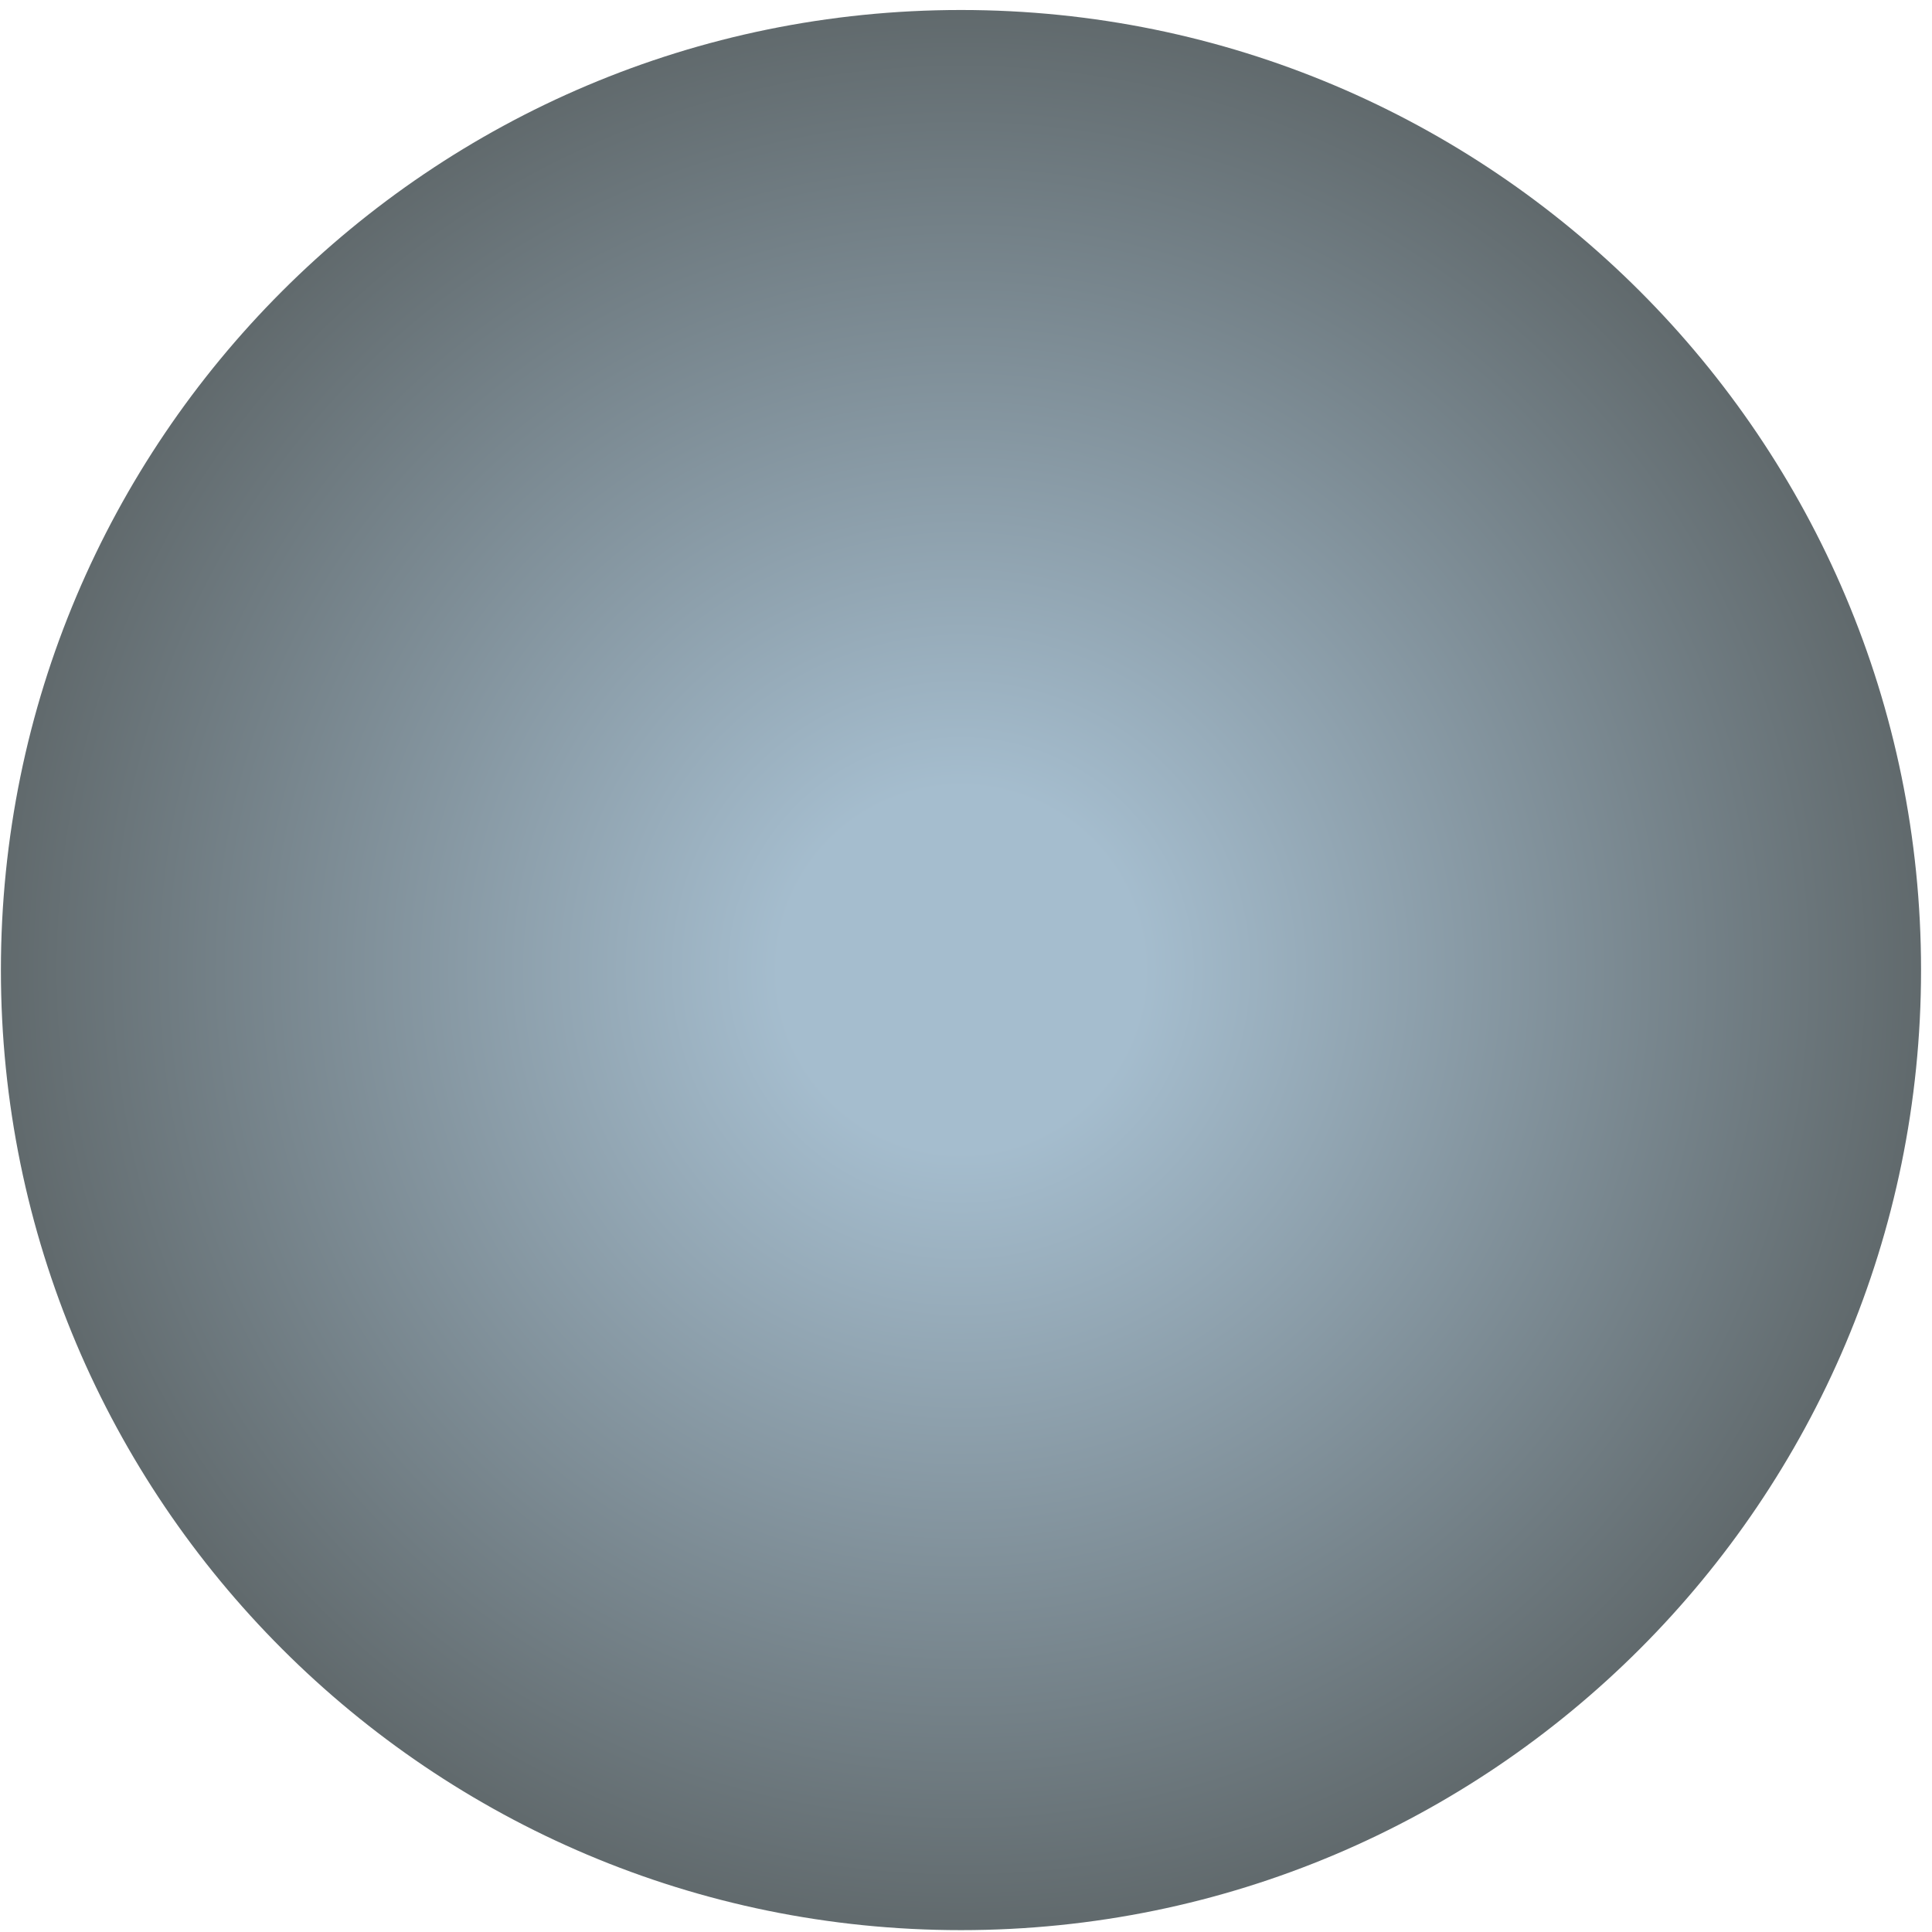
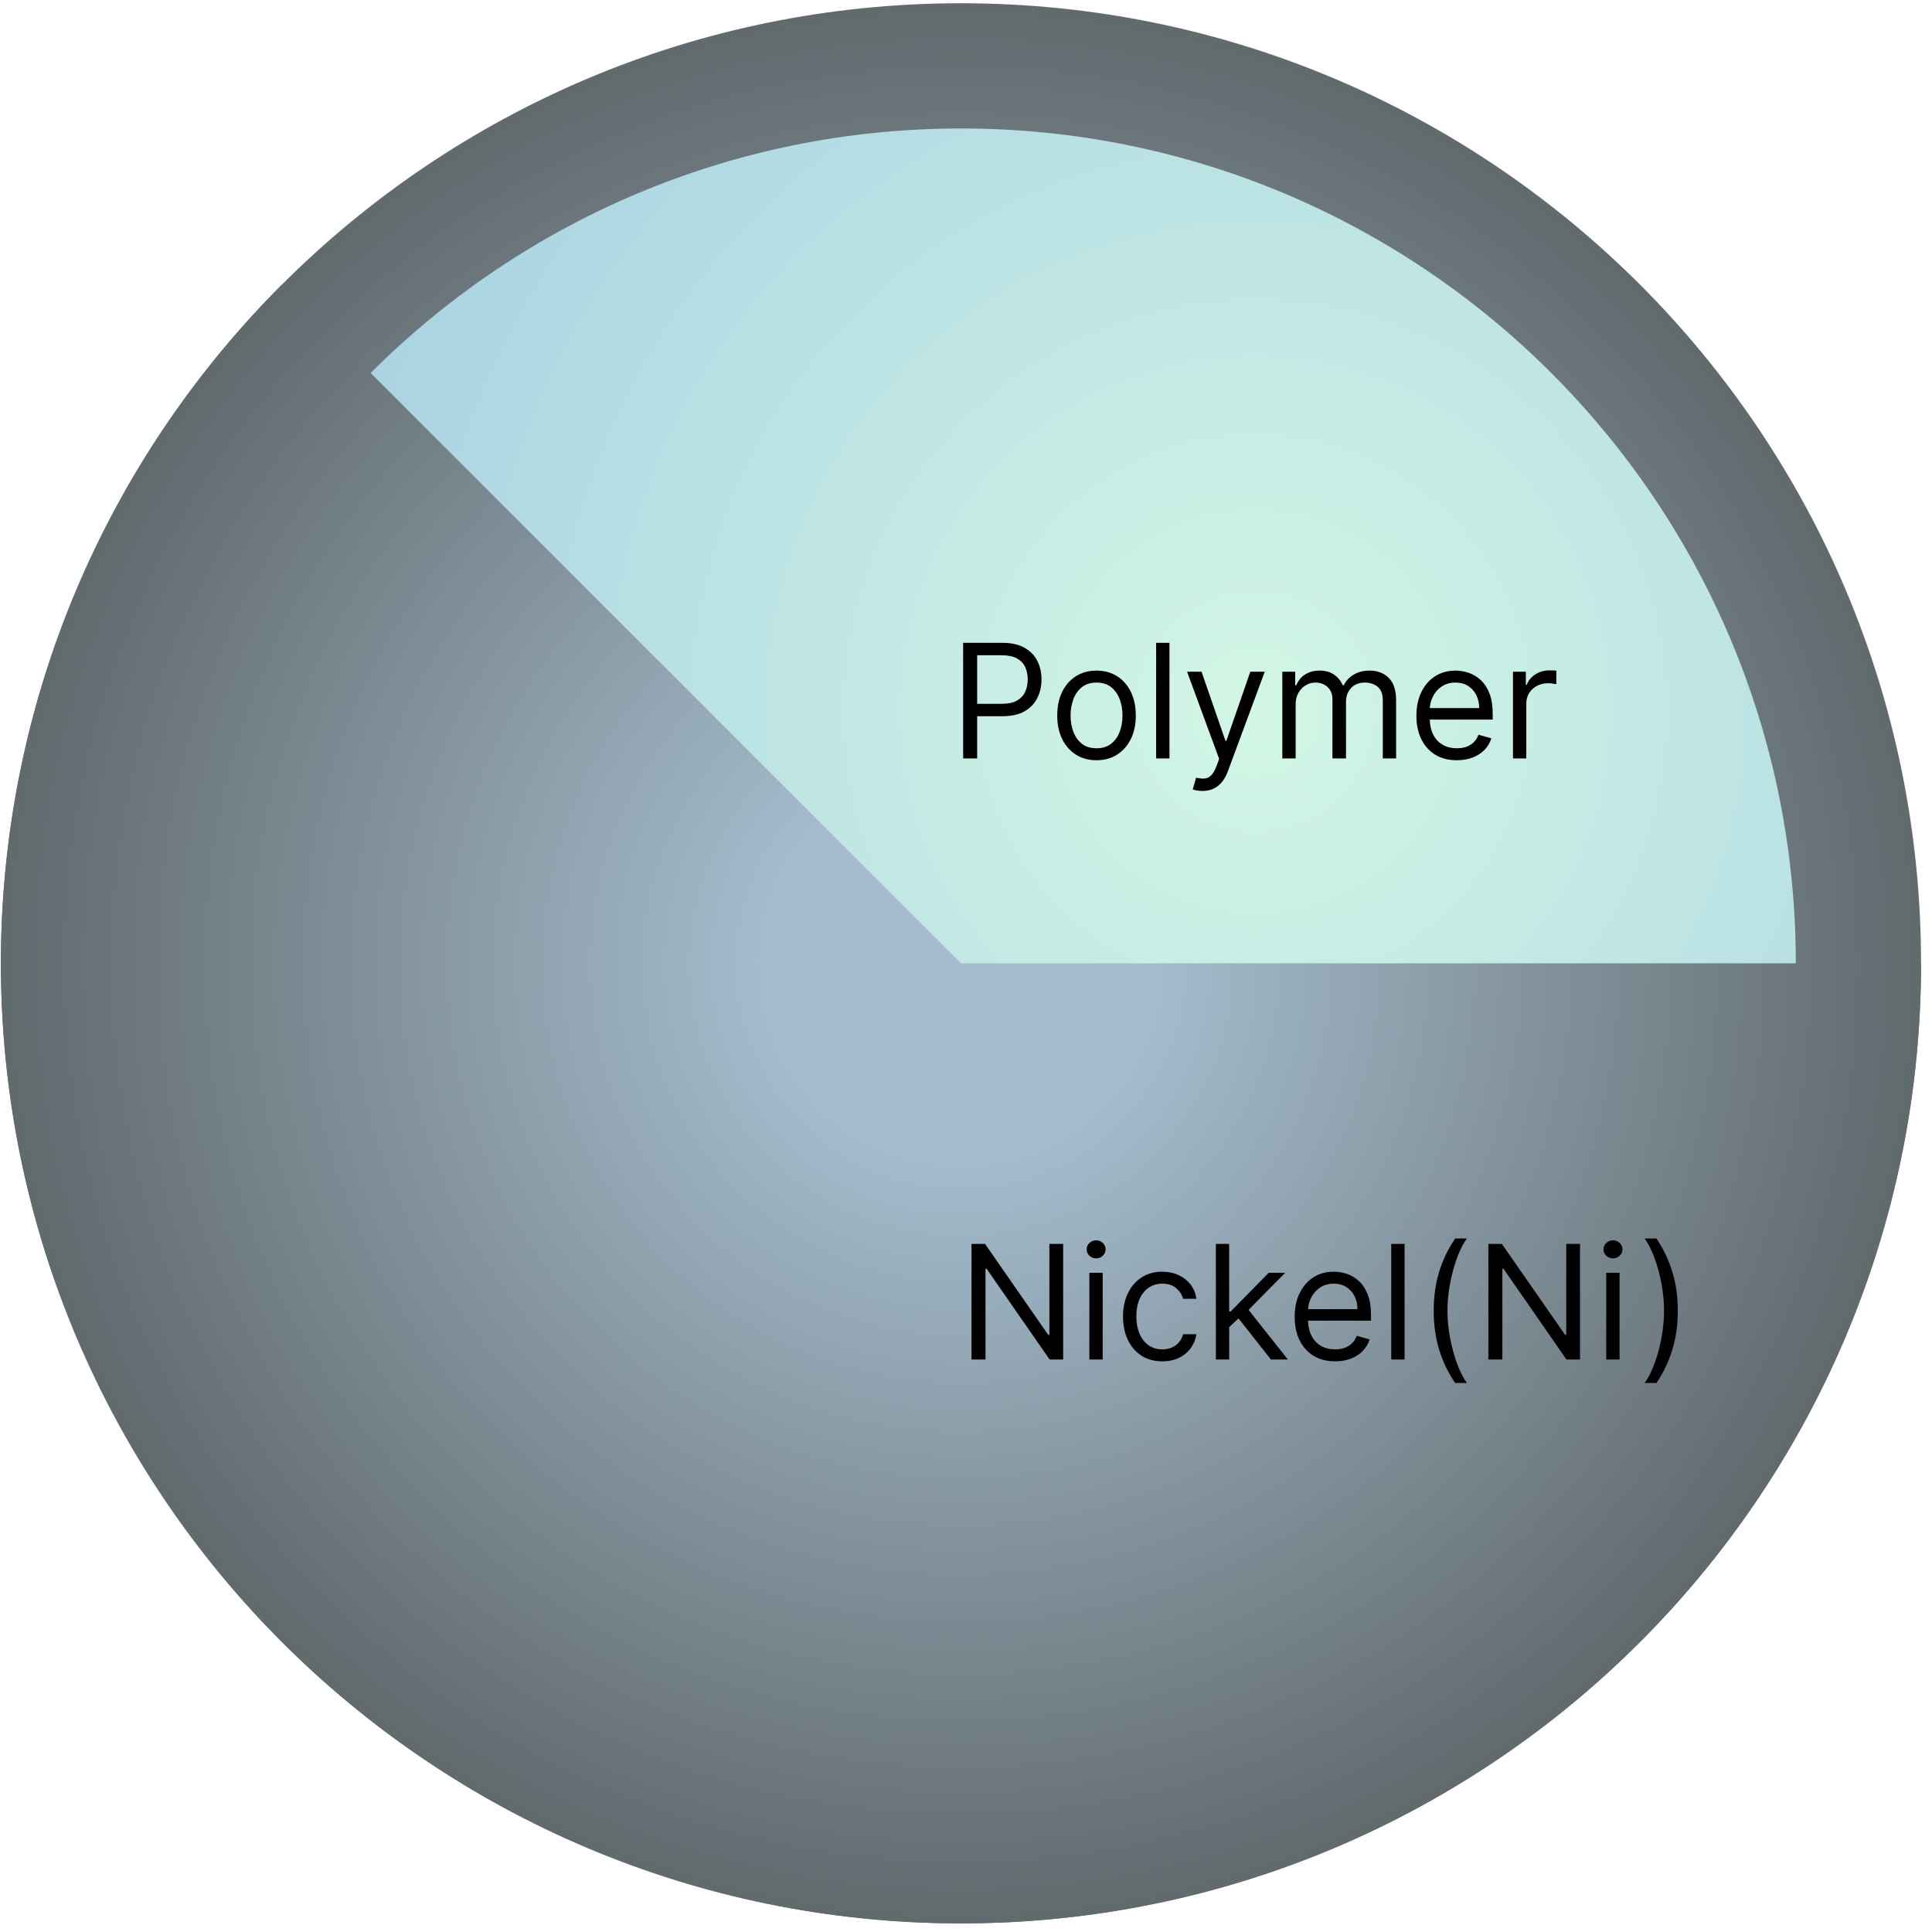
<svg xmlns="http://www.w3.org/2000/svg" width="163" height="163" viewBox="0 0 163 163" fill="none">
-   <circle cx="81.076" cy="81.843" r="81" fill="url(#paint0_radial_666_3555)" />
+   <circle cx="81.076" cy="81.274" r="81" fill="url(#paint0_radial_666_3554)" />
+   <circle cx="81.075" cy="81.274" r="70.435" fill="url(#paint1_radial_666_3554)" />
+   <path d="M162.076 81.274C162.076 94.595 158.791 107.71 152.512 119.458C146.233 131.205 137.153 141.223 126.077 148.623C115.002 156.024 102.272 160.579 89.016 161.884C75.759 163.19 62.385 161.206 50.079 156.109C37.772 151.011 26.913 142.957 18.462 132.66C10.012 122.363 4.231 110.141 1.633 97.077C-0.966 84.012 -0.303 70.508 3.564 57.761C7.431 45.014 14.382 33.418 23.8 23.999L81.076 81.274H162.076Z" fill="url(#paint2_radial_666_3554)" />
+   <path d="M81.26 63.987V54.235H84.555C85.32 54.235 85.946 54.373 86.431 54.65C86.92 54.923 87.282 55.292 87.517 55.759C87.752 56.226 87.87 56.746 87.87 57.321C87.87 57.896 87.752 58.418 87.517 58.888C87.285 59.357 86.927 59.732 86.441 60.011C85.955 60.288 85.333 60.426 84.574 60.426H82.212V59.378H84.536C85.06 59.378 85.481 59.288 85.798 59.107C86.115 58.926 86.346 58.681 86.489 58.373C86.635 58.062 86.708 57.711 86.708 57.321C86.708 56.931 86.635 56.581 86.489 56.273C86.346 55.965 86.114 55.724 85.793 55.55C85.473 55.372 85.047 55.283 84.517 55.283H82.441V63.987H81.26ZM92.512 64.14C91.852 64.14 91.273 63.983 90.774 63.669C90.279 63.354 89.892 62.914 89.612 62.349C89.336 61.784 89.198 61.124 89.198 60.368C89.198 59.607 89.336 58.942 89.612 58.373C89.892 57.805 90.279 57.364 90.774 57.05C91.273 56.735 91.852 56.578 92.512 56.578C93.173 56.578 93.75 56.735 94.246 57.05C94.744 57.364 95.131 57.805 95.407 58.373C95.687 58.942 95.826 59.607 95.826 60.368C95.826 61.124 95.687 61.784 95.407 62.349C95.131 62.914 94.744 63.354 94.246 63.669C93.75 63.983 93.173 64.14 92.512 64.14ZM92.512 63.13C93.014 63.13 93.427 63.002 93.75 62.745C94.074 62.488 94.314 62.15 94.469 61.73C94.625 61.311 94.703 60.857 94.703 60.368C94.703 59.88 94.625 59.424 94.469 59.002C94.314 58.58 94.074 58.238 93.75 57.978C93.427 57.718 93.014 57.588 92.512 57.588C92.011 57.588 91.598 57.718 91.274 57.978C90.95 58.238 90.711 58.58 90.555 59.002C90.4 59.424 90.322 59.88 90.322 60.368C90.322 60.857 90.4 61.311 90.555 61.73C90.711 62.15 90.95 62.488 91.274 62.745C91.598 63.002 92.011 63.13 92.512 63.13ZM98.666 54.235V63.987H97.542V54.235H98.666ZM101.448 66.73C101.257 66.73 101.088 66.715 100.938 66.683C100.789 66.654 100.686 66.626 100.629 66.597L100.915 65.607C101.188 65.676 101.429 65.702 101.638 65.683C101.848 65.664 102.034 65.57 102.196 65.402C102.361 65.237 102.511 64.969 102.648 64.597L102.857 64.026L100.153 56.673H101.372L103.391 62.502H103.467L105.486 56.673H106.705L103.6 65.054C103.461 65.432 103.288 65.745 103.081 65.992C102.875 66.243 102.635 66.429 102.362 66.549C102.092 66.67 101.788 66.73 101.448 66.73ZM108.188 63.987V56.673H109.274V57.816H109.369C109.522 57.426 109.768 57.123 110.107 56.907C110.447 56.688 110.855 56.578 111.331 56.578C111.814 56.578 112.215 56.688 112.536 56.907C112.86 57.123 113.112 57.426 113.293 57.816H113.369C113.556 57.438 113.837 57.138 114.212 56.916C114.587 56.691 115.036 56.578 115.56 56.578C116.214 56.578 116.749 56.783 117.164 57.192C117.58 57.599 117.788 58.232 117.788 59.092V63.987H116.664V59.092C116.664 58.553 116.517 58.167 116.222 57.935C115.926 57.703 115.579 57.588 115.179 57.588C114.664 57.588 114.266 57.743 113.983 58.054C113.701 58.362 113.56 58.753 113.56 59.226V63.987H112.417V58.978C112.417 58.562 112.282 58.227 112.012 57.973C111.742 57.716 111.395 57.588 110.969 57.588C110.677 57.588 110.404 57.665 110.15 57.821C109.899 57.977 109.696 58.192 109.541 58.469C109.388 58.742 109.312 59.057 109.312 59.416V63.987H108.188ZM122.91 64.14C122.205 64.14 121.597 63.984 121.086 63.673C120.578 63.359 120.186 62.921 119.91 62.359C119.637 61.794 119.5 61.137 119.5 60.388C119.5 59.638 119.637 58.978 119.91 58.407C120.186 57.832 120.57 57.384 121.062 57.064C121.557 56.74 122.135 56.578 122.795 56.578C123.176 56.578 123.552 56.642 123.924 56.769C124.295 56.896 124.633 57.102 124.938 57.388C125.243 57.67 125.486 58.045 125.667 58.511C125.848 58.978 125.938 59.553 125.938 60.235V60.711H120.3V59.74H124.795C124.795 59.327 124.713 58.959 124.548 58.635C124.386 58.311 124.154 58.056 123.852 57.869C123.554 57.681 123.202 57.588 122.795 57.588C122.348 57.588 121.96 57.699 121.633 57.921C121.31 58.14 121.06 58.426 120.886 58.778C120.711 59.13 120.624 59.508 120.624 59.911V60.559C120.624 61.111 120.719 61.58 120.91 61.964C121.103 62.345 121.371 62.635 121.714 62.835C122.057 63.032 122.456 63.13 122.91 63.13C123.205 63.13 123.471 63.089 123.71 63.007C123.951 62.921 124.159 62.794 124.333 62.626C124.508 62.454 124.643 62.242 124.738 61.988L125.824 62.292C125.71 62.661 125.517 62.984 125.248 63.264C124.978 63.54 124.644 63.756 124.248 63.911C123.851 64.064 123.405 64.14 122.91 64.14ZM127.648 63.987V56.673H128.733V57.778H128.81C128.943 57.416 129.184 57.123 129.533 56.897C129.883 56.672 130.276 56.559 130.714 56.559C130.797 56.559 130.9 56.561 131.024 56.564C131.148 56.567 131.241 56.572 131.305 56.578V57.721C131.267 57.711 131.179 57.697 131.043 57.678C130.909 57.656 130.768 57.645 130.619 57.645C130.263 57.645 129.946 57.719 129.667 57.869C129.39 58.015 129.171 58.218 129.009 58.478C128.851 58.735 128.771 59.029 128.771 59.359V63.987H127.648Z" fill="black" />
+   <path d="M89.697 104.948V114.7H88.555L83.24 107.043H83.145V114.7H81.964V104.948H83.107L88.44 112.624H88.535V104.948H89.697ZM91.908 114.7V107.386H93.032V114.7H91.908ZM92.48 106.167C92.26 106.167 92.072 106.093 91.913 105.943C91.757 105.794 91.68 105.615 91.68 105.405C91.68 105.196 91.757 105.016 91.913 104.867C92.072 104.718 92.26 104.643 92.48 104.643C92.698 104.643 92.886 104.718 93.041 104.867C93.2 105.016 93.279 105.196 93.279 105.405C93.279 105.615 93.2 105.794 93.041 105.943C92.886 106.093 92.698 106.167 92.48 106.167ZM98.062 114.853C97.376 114.853 96.785 114.691 96.29 114.367C95.795 114.043 95.414 113.597 95.147 113.029C94.881 112.461 94.747 111.812 94.747 111.081C94.747 110.339 94.884 109.683 95.157 109.115C95.433 108.543 95.817 108.097 96.309 107.777C96.804 107.453 97.382 107.291 98.043 107.291C98.557 107.291 99.02 107.386 99.433 107.577C99.846 107.767 100.184 108.034 100.447 108.377C100.711 108.72 100.874 109.12 100.938 109.577H99.814C99.728 109.243 99.538 108.948 99.243 108.691C98.951 108.431 98.557 108.301 98.062 108.301C97.624 108.301 97.239 108.415 96.909 108.643C96.582 108.869 96.327 109.188 96.143 109.6C95.962 110.01 95.871 110.491 95.871 111.043C95.871 111.608 95.96 112.1 96.138 112.52C96.319 112.939 96.573 113.264 96.9 113.496C97.23 113.727 97.617 113.843 98.062 113.843C98.354 113.843 98.619 113.793 98.857 113.691C99.095 113.589 99.296 113.443 99.462 113.253C99.627 113.062 99.744 112.834 99.814 112.567H100.938C100.874 112.999 100.717 113.388 100.466 113.734C100.219 114.077 99.89 114.35 99.481 114.553C99.074 114.753 98.601 114.853 98.062 114.853ZM103.628 112.034L103.609 110.643H103.838L107.038 107.386H108.428L105.019 110.834H104.923L103.628 112.034ZM102.581 114.7V104.948H103.704V114.7H102.581ZM107.228 114.7L104.371 111.081L105.171 110.3L108.657 114.7H107.228ZM112.64 114.853C111.935 114.853 111.327 114.697 110.816 114.386C110.308 114.072 109.916 113.634 109.64 113.072C109.367 112.507 109.23 111.85 109.23 111.1C109.23 110.351 109.367 109.691 109.64 109.12C109.916 108.545 110.3 108.097 110.792 107.777C111.288 107.453 111.865 107.291 112.526 107.291C112.907 107.291 113.283 107.354 113.654 107.481C114.026 107.608 114.364 107.815 114.669 108.101C114.973 108.383 115.216 108.758 115.397 109.224C115.578 109.691 115.669 110.266 115.669 110.948V111.424H110.03V110.453H114.526C114.526 110.04 114.443 109.672 114.278 109.348C114.116 109.024 113.884 108.769 113.583 108.581C113.284 108.394 112.932 108.301 112.526 108.301C112.078 108.301 111.691 108.412 111.364 108.634C111.04 108.853 110.791 109.139 110.616 109.491C110.442 109.843 110.354 110.221 110.354 110.624V111.272C110.354 111.824 110.45 112.293 110.64 112.677C110.834 113.058 111.102 113.348 111.445 113.548C111.788 113.745 112.186 113.843 112.64 113.843C112.935 113.843 113.202 113.802 113.44 113.719C113.681 113.634 113.889 113.507 114.064 113.339C114.238 113.167 114.373 112.954 114.469 112.7L115.554 113.005C115.44 113.373 115.248 113.697 114.978 113.977C114.708 114.253 114.375 114.469 113.978 114.624C113.581 114.777 113.135 114.853 112.64 114.853ZM118.502 104.948V114.7H117.378V104.948H118.502ZM120.96 110.586C120.96 109.386 121.116 108.283 121.427 107.277C121.741 106.267 122.189 105.339 122.77 104.491H123.76C123.532 104.805 123.317 105.193 123.117 105.653C122.92 106.11 122.747 106.613 122.598 107.162C122.449 107.708 122.332 108.274 122.246 108.858C122.163 109.442 122.122 110.018 122.122 110.586C122.122 111.342 122.195 112.108 122.341 112.886C122.487 113.664 122.684 114.386 122.932 115.053C123.179 115.719 123.455 116.262 123.76 116.681H122.77C122.189 115.834 121.741 114.907 121.427 113.9C121.116 112.891 120.96 111.786 120.96 110.586ZM133.304 104.948V114.7H132.161L126.847 107.043H126.752V114.7H125.571V104.948H126.714L132.047 112.624H132.142V104.948H133.304ZM135.515 114.7V107.386H136.639V114.7H135.515ZM136.086 106.167C135.867 106.167 135.678 106.093 135.519 105.943C135.364 105.794 135.286 105.615 135.286 105.405C135.286 105.196 135.364 105.016 135.519 104.867C135.678 104.718 135.867 104.643 136.086 104.643C136.305 104.643 136.492 104.718 136.648 104.867C136.807 105.016 136.886 105.196 136.886 105.405C136.886 105.615 136.807 105.794 136.648 105.943C136.492 106.093 136.305 106.167 136.086 106.167ZM141.555 110.586C141.555 111.786 141.398 112.891 141.084 113.9C140.773 114.907 140.327 115.834 139.746 116.681H138.755C138.984 116.367 139.196 115.98 139.393 115.519C139.593 115.062 139.768 114.561 139.917 114.015C140.066 113.466 140.182 112.899 140.265 112.315C140.35 111.727 140.393 111.151 140.393 110.586C140.393 109.831 140.32 109.064 140.174 108.286C140.028 107.508 139.831 106.786 139.584 106.12C139.336 105.453 139.06 104.91 138.755 104.491H139.746C140.327 105.339 140.773 106.267 141.084 107.277C141.398 108.283 141.555 109.386 141.555 110.586Z" fill="black" />
  <defs>
-     <radialGradient id="paint0_radial_666_3555" cx="0" cy="0" r="1" gradientUnits="userSpaceOnUse" gradientTransform="translate(81.0762 81.8428) rotate(90) scale(81)">
+     <radialGradient id="paint0_radial_666_3554" cx="0" cy="0" r="1" gradientUnits="userSpaceOnUse" gradientTransform="translate(81.0762 81.2744) rotate(90) scale(81)">
+       <stop offset="0.19" stop-color="#A5BDCE" />
+       <stop offset="1" stop-color="#616A6D" />
+     </radialGradient>
+     <radialGradient id="paint1_radial_666_3554" cx="0" cy="0" r="1" gradientUnits="userSpaceOnUse" gradientTransform="translate(105.767 59.783) rotate(130.515) scale(85.0642)">
+       <stop stop-color="#D2F7E5" />
+       <stop offset="1" stop-color="#A8D1E3" />
+     </radialGradient>
+     <radialGradient id="paint2_radial_666_3554" cx="0" cy="0" r="1" gradientUnits="userSpaceOnUse" gradientTransform="translate(81.0762 81.2744) rotate(90) scale(81)">
      <stop offset="0.19" stop-color="#A5BDCE" />
      <stop offset="1" stop-color="#616A6D" />
    </radialGradient>
  </defs>
</svg>
